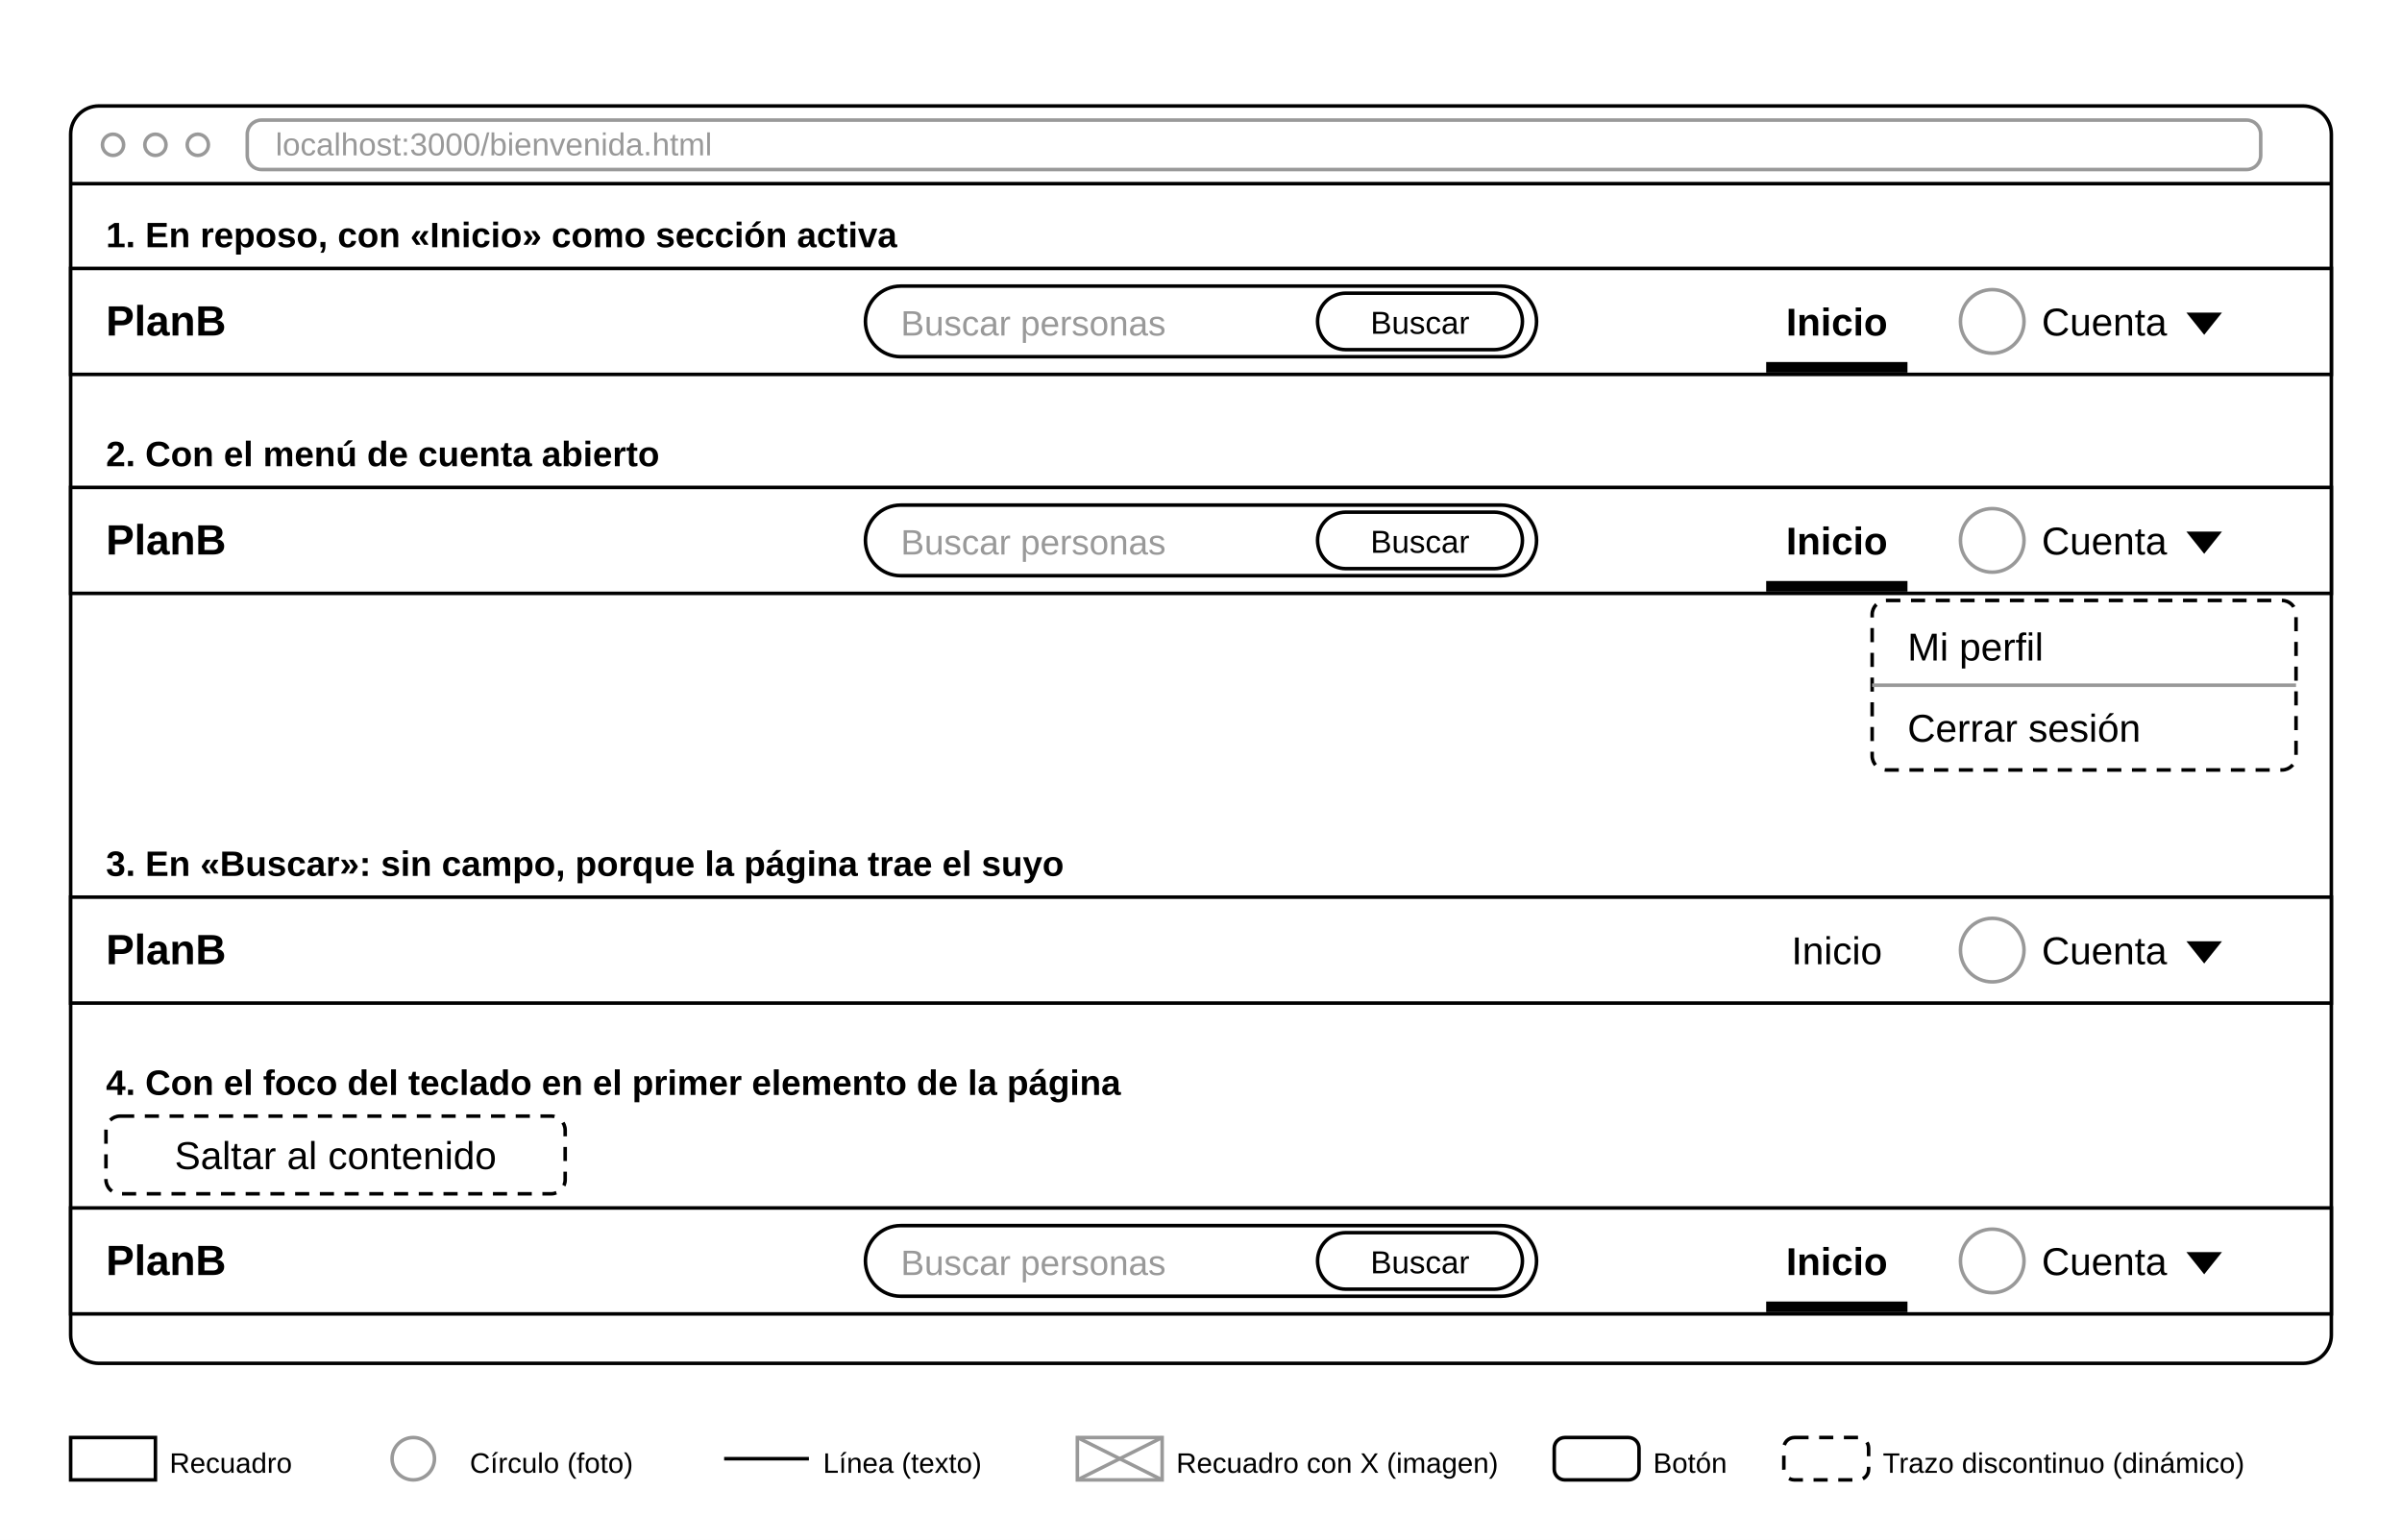
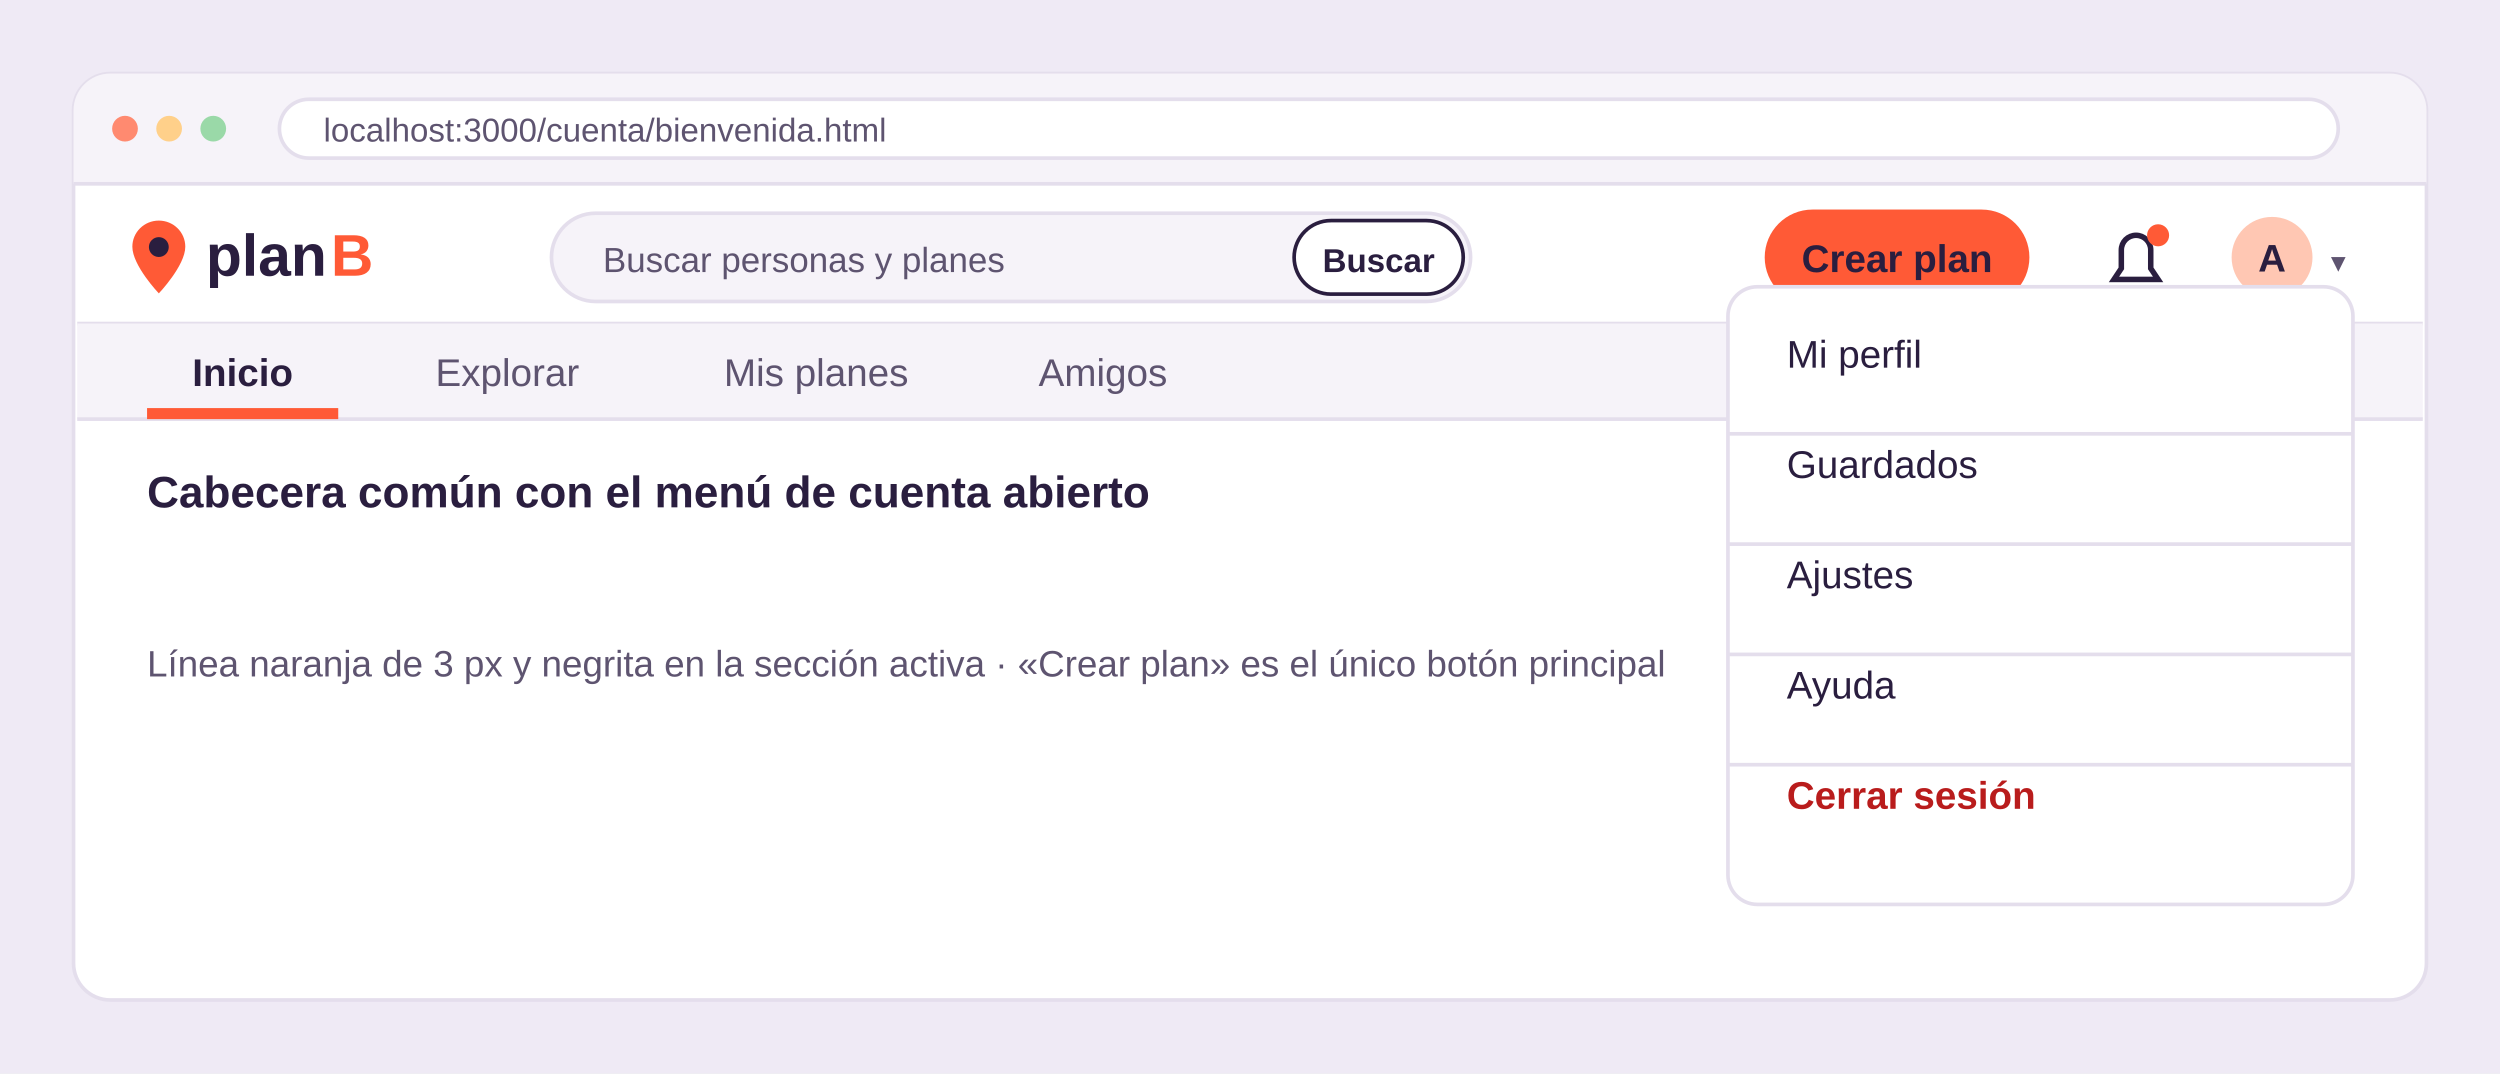
- <svg xmlns="http://www.w3.org/2000/svg" viewBox="0 0 680 436" width="680" height="436" role="img">
-   <rect width="680" height="436" fill="#fff" />
-   <rect x="20" y="30" width="640" height="356" rx="8" fill="#fff" stroke="#000" stroke-width="1" />
-   <line x1="20" y1="52" x2="660" y2="52" stroke="#000" stroke-width="1" />
-   <circle cx="32" cy="41" r="3" fill="#fff" stroke="#999" stroke-width="1" />
-   <circle cx="44" cy="41" r="3" fill="#fff" stroke="#999" stroke-width="1" />
-   <circle cx="56" cy="41" r="3" fill="#fff" stroke="#999" stroke-width="1" />
-   <rect x="70" y="34" width="570" height="14" rx="4" fill="#fff" stroke="#999" stroke-width="1" />
-   <text x="78" y="44" font-family="Arial, Helvetica, sans-serif" font-size="9" text-anchor="start" fill="#999">localhost:3000/bienvenida.html</text>
-   <text x="30" y="70" font-family="Arial, Helvetica, sans-serif" font-size="10" text-anchor="start" fill="#000" font-weight="bold">1. En reposo, con «Inicio» como sección activa</text>
-   <rect x="20" y="76" width="640" height="30" fill="#fff" stroke="#000" stroke-width="1" />
-   <text x="30" y="95" font-family="Arial, Helvetica, sans-serif" font-size="12" text-anchor="start" fill="#000" font-weight="bold">PlanB</text>
-   <rect x="245" y="81" width="190" height="20" rx="10" fill="#fff" stroke="#000" stroke-width="1" />
-   <text x="255" y="95" font-family="Arial, Helvetica, sans-serif" font-size="10" text-anchor="start" fill="#999">Buscar personas</text>
-   <rect x="373" y="83" width="58" height="16" rx="8" fill="#fff" stroke="#000" stroke-width="1" />
-   <text x="402" y="94.5" font-family="Arial, Helvetica, sans-serif" font-size="9" text-anchor="middle" fill="#000">Buscar</text>
-   <text x="520" y="95" font-family="Arial, Helvetica, sans-serif" font-size="11" text-anchor="middle" fill="#000" font-weight="bold">Inicio</text>
-   <line x1="500" y1="104" x2="540" y2="104" stroke="#000" stroke-width="3" />
-   <circle cx="564" cy="91" r="9" fill="#fff" stroke="#999" stroke-width="1" />
-   <text x="578" y="95" font-family="Arial, Helvetica, sans-serif" font-size="11" text-anchor="start" fill="#000">Cuenta</text>
-   <path d="M620 89 l8 0 l-4 5 z" fill="#000" stroke="#000" stroke-width="1" />
-   <text x="30" y="132" font-family="Arial, Helvetica, sans-serif" font-size="10" text-anchor="start" fill="#000" font-weight="bold">2. Con el menú de cuenta abierto</text>
-   <rect x="20" y="138" width="640" height="30" fill="#fff" stroke="#000" stroke-width="1" />
-   <text x="30" y="157" font-family="Arial, Helvetica, sans-serif" font-size="12" text-anchor="start" fill="#000" font-weight="bold">PlanB</text>
-   <rect x="245" y="143" width="190" height="20" rx="10" fill="#fff" stroke="#000" stroke-width="1" />
-   <text x="255" y="157" font-family="Arial, Helvetica, sans-serif" font-size="10" text-anchor="start" fill="#999">Buscar personas</text>
-   <rect x="373" y="145" width="58" height="16" rx="8" fill="#fff" stroke="#000" stroke-width="1" />
-   <text x="402" y="156.5" font-family="Arial, Helvetica, sans-serif" font-size="9" text-anchor="middle" fill="#000">Buscar</text>
-   <text x="520" y="157" font-family="Arial, Helvetica, sans-serif" font-size="11" text-anchor="middle" fill="#000" font-weight="bold">Inicio</text>
-   <line x1="500" y1="166" x2="540" y2="166" stroke="#000" stroke-width="3" />
-   <circle cx="564" cy="153" r="9" fill="#fff" stroke="#999" stroke-width="1" />
-   <text x="578" y="157" font-family="Arial, Helvetica, sans-serif" font-size="11" text-anchor="start" fill="#000">Cuenta</text>
-   <path d="M620 151 l8 0 l-4 5 z" fill="#000" stroke="#000" stroke-width="1" />
-   <rect x="530" y="170" width="120" height="48" rx="4" fill="#fff" stroke="#000" stroke-width="1" stroke-dasharray="4 3" />
-   <text x="540" y="187" font-family="Arial, Helvetica, sans-serif" font-size="11" text-anchor="start" fill="#000">Mi perfil</text>
-   <line x1="530" y1="194" x2="650" y2="194" stroke="#999" stroke-width="1" />
-   <text x="540" y="210" font-family="Arial, Helvetica, sans-serif" font-size="11" text-anchor="start" fill="#000">Cerrar sesión</text>
-   <text x="30" y="248" font-family="Arial, Helvetica, sans-serif" font-size="10" text-anchor="start" fill="#000" font-weight="bold">3. En «Buscar»: sin campo, porque la página trae el suyo</text>
-   <rect x="20" y="254" width="640" height="30" fill="#fff" stroke="#000" stroke-width="1" />
-   <text x="30" y="273" font-family="Arial, Helvetica, sans-serif" font-size="12" text-anchor="start" fill="#000" font-weight="bold">PlanB</text>
-   <text x="520" y="273" font-family="Arial, Helvetica, sans-serif" font-size="11" text-anchor="middle" fill="#000">Inicio</text>
-   <circle cx="564" cy="269" r="9" fill="#fff" stroke="#999" stroke-width="1" />
-   <text x="578" y="273" font-family="Arial, Helvetica, sans-serif" font-size="11" text-anchor="start" fill="#000">Cuenta</text>
-   <path d="M620 267 l8 0 l-4 5 z" fill="#000" stroke="#000" stroke-width="1" />
-   <text x="30" y="310" font-family="Arial, Helvetica, sans-serif" font-size="10" text-anchor="start" fill="#000" font-weight="bold">4. Con el foco del teclado en el primer elemento de la página</text>
-   <rect x="30" y="316" width="130" height="22" rx="4" fill="#fff" stroke="#000" stroke-width="1" stroke-dasharray="4 3" />
-   <text x="95" y="331" font-family="Arial, Helvetica, sans-serif" font-size="11" text-anchor="middle" fill="#000">Saltar al contenido</text>
-   <rect x="20" y="342" width="640" height="30" fill="#fff" stroke="#000" stroke-width="1" />
-   <text x="30" y="361" font-family="Arial, Helvetica, sans-serif" font-size="12" text-anchor="start" fill="#000" font-weight="bold">PlanB</text>
-   <rect x="245" y="347" width="190" height="20" rx="10" fill="#fff" stroke="#000" stroke-width="1" />
-   <text x="255" y="361" font-family="Arial, Helvetica, sans-serif" font-size="10" text-anchor="start" fill="#999">Buscar personas</text>
-   <rect x="373" y="349" width="58" height="16" rx="8" fill="#fff" stroke="#000" stroke-width="1" />
-   <text x="402" y="360.5" font-family="Arial, Helvetica, sans-serif" font-size="9" text-anchor="middle" fill="#000">Buscar</text>
-   <text x="520" y="361" font-family="Arial, Helvetica, sans-serif" font-size="11" text-anchor="middle" fill="#000" font-weight="bold">Inicio</text>
-   <line x1="500" y1="370" x2="540" y2="370" stroke="#000" stroke-width="3" />
-   <circle cx="564" cy="357" r="9" fill="#fff" stroke="#999" stroke-width="1" />
-   <text x="578" y="361" font-family="Arial, Helvetica, sans-serif" font-size="11" text-anchor="start" fill="#000">Cuenta</text>
-   <path d="M620 355 l8 0 l-4 5 z" fill="#000" stroke="#000" stroke-width="1" />
-   <rect x="20" y="407" width="24" height="12" fill="#fff" stroke="#000" stroke-width="1" />
-   <text x="48" y="417" font-family="Arial, Helvetica, sans-serif" font-size="8" text-anchor="start" fill="#000">Recuadro</text>
-   <circle cx="117" cy="413" r="6" fill="#fff" stroke="#999" stroke-width="1" />
-   <text x="133" y="417" font-family="Arial, Helvetica, sans-serif" font-size="8" text-anchor="start" fill="#000">Círculo (foto)</text>
-   <line x1="205" y1="413" x2="229" y2="413" stroke="#000" stroke-width="1" />
-   <text x="233" y="417" font-family="Arial, Helvetica, sans-serif" font-size="8" text-anchor="start" fill="#000">Línea (texto)</text>
-   <rect x="305" y="407" width="24" height="12" fill="#fff" stroke="#999" stroke-width="1" />
-   <line x1="305" y1="407" x2="329" y2="419" stroke="#999" stroke-width="1" />
-   <line x1="329" y1="407" x2="305" y2="419" stroke="#999" stroke-width="1" />
-   <text x="333" y="417" font-family="Arial, Helvetica, sans-serif" font-size="8" text-anchor="start" fill="#000">Recuadro con X (imagen)</text>
-   <rect x="440" y="407" width="24" height="12" rx="3" fill="#fff" stroke="#000" stroke-width="1" />
-   <text x="468" y="417" font-family="Arial, Helvetica, sans-serif" font-size="8" text-anchor="start" fill="#000">Botón</text>
-   <rect x="505" y="407" width="24" height="12" rx="3" fill="#fff" stroke="#000" stroke-width="1" stroke-dasharray="4 3" />
-   <text x="533" y="417" font-family="Arial, Helvetica, sans-serif" font-size="8" text-anchor="start" fill="#000">Trazo discontinuo (dinámico)</text>
+ <svg xmlns="http://www.w3.org/2000/svg" viewBox="0 0 680 292" width="680" height="292" role="img">
+   <rect width="680" height="292" fill="#EFEAF5" />
+   <rect x="20" y="20" width="640" height="252" rx="10" fill="#FFFFFF" stroke="#E4DEEC" />
+   <path d="M20 30a10 10 0 0 1 10-10h620a10 10 0 0 1 10 10V50H20z" fill="#F6F3F9" />
+   <line x1="20" y1="50" x2="660" y2="50" stroke="#E4DEEC" stroke-width="1" />
+   <circle cx="34" cy="35" r="3.5" fill="#FF8A70" />
+   <circle cx="46" cy="35" r="3.5" fill="#FFD08A" />
+   <circle cx="58" cy="35" r="3.5" fill="#9AD9A8" />
+   <rect x="76" y="27" width="560" height="16" rx="8" fill="#FFFFFF" stroke="#E4DEEC" stroke-width="1" />
+   <text x="88" y="38.5" font-family="system-ui, Arial, sans-serif" font-size="9" font-weight="400" text-anchor="start" fill="#5E5470">localhost:3000/cuenta/bienvenida.html</text>
+   <rect x="21" y="52" width="638" height="36" rx="0" fill="#FFFFFF" />
+   <line x1="21" y1="88" x2="659" y2="88" stroke="#E4DEEC" stroke-width="1" />
+   <g transform="translate(36 60) scale(0.9)">
+     <path d="M8 0C3.6 0 0 3.5 0 7.9 0 13.6 8 22 8 22s8-8.4 8-14.1C16 3.5 12.4 0 8 0z" fill="#FF5A36" />
+     <circle cx="8" cy="8" r="3" fill="#2A1E3F" />
+   </g>
+   <text x="56" y="75" font-family="system-ui, Arial, sans-serif" font-size="16" font-weight="800" text-anchor="start" fill="#2A1E3F">plan</text>
+   <text x="90" y="75" font-family="system-ui, Arial, sans-serif" font-size="16" font-weight="800" text-anchor="start" fill="#FF5A36">B</text>
+   <rect x="150" y="58" width="250" height="24" rx="12" fill="#F6F3F9" stroke="#E4DEEC" stroke-width="1" />
+   <text x="164" y="74" font-family="system-ui, Arial, sans-serif" font-size="9.5" font-weight="400" text-anchor="start" fill="#5E5470">Buscar personas y planes</text>
+   <rect x="352" y="60" width="46" height="20" rx="10" fill="#FFFFFF" stroke="#2A1E3F" stroke-width="1" />
+   <text x="375" y="74" font-family="system-ui, Arial, sans-serif" font-size="9" font-weight="600" text-anchor="middle" fill="#2A1E3F">Buscar</text>
+   <rect x="480" y="57" width="72" height="26" rx="13" fill="#FF5A36" />
+   <text x="516.0" y="74.0" font-family="system-ui, Arial, sans-serif" font-size="10.5" font-weight="700" text-anchor="middle" fill="#2A1E3F">Crear plan</text>
+   <path d="M575 76h12l-2-3v-5a4 4 0 0 0-8 0v5z" fill="none" stroke="#2A1E3F" stroke-width="1.5" />
+   <circle cx="587" cy="64" r="3" fill="#FF5A36" />
+   <circle cx="618" cy="70" r="11" fill="#FFC7B3" />
+   <text x="618" y="73.85" font-family="system-ui, Arial, sans-serif" font-size="10.45" font-weight="700" text-anchor="middle" fill="#2A1E3F">A</text>
+   <text x="634" y="74" font-family="system-ui, Arial, sans-serif" font-size="8" font-weight="400" text-anchor="start" fill="#5E5470">▾</text>
+   <rect x="21" y="88" width="638" height="26" rx="0" fill="#F6F3F9" />
+   <line x1="21" y1="114" x2="659" y2="114" stroke="#E4DEEC" stroke-width="1" />
+   <text x="66.0" y="105" font-family="system-ui, Arial, sans-serif" font-size="10.5" font-weight="700" text-anchor="middle" fill="#2A1E3F">Inicio</text>
+   <rect x="40" y="111" width="52" height="3" rx="0" fill="#FF5A36" />
+   <text x="138.0" y="105" font-family="system-ui, Arial, sans-serif" font-size="10.5" font-weight="400" text-anchor="middle" fill="#5E5470">Explorar</text>
+   <text x="222.0" y="105" font-family="system-ui, Arial, sans-serif" font-size="10.5" font-weight="400" text-anchor="middle" fill="#5E5470">Mis planes</text>
+   <text x="300.0" y="105" font-family="system-ui, Arial, sans-serif" font-size="10.5" font-weight="400" text-anchor="middle" fill="#5E5470">Amigos</text>
+   <text x="40" y="138" font-family="system-ui, Arial, sans-serif" font-size="12" font-weight="800" text-anchor="start" fill="#2A1E3F">Cabecera común con el menú de cuenta abierto</text>
+   <rect x="470" y="78" width="170" height="168" rx="8" fill="#FFFFFF" stroke="#E4DEEC" stroke-width="1" />
+   <text x="486" y="100" font-family="system-ui, Arial, sans-serif" font-size="10.5" font-weight="400" text-anchor="start" fill="#2A1E3F">Mi perfil</text>
+   <text x="486" y="130" font-family="system-ui, Arial, sans-serif" font-size="10.5" font-weight="400" text-anchor="start" fill="#2A1E3F">Guardados</text>
+   <line x1="470" y1="118" x2="640" y2="118" stroke="#E4DEEC" stroke-width="1" />
+   <text x="486" y="160" font-family="system-ui, Arial, sans-serif" font-size="10.5" font-weight="400" text-anchor="start" fill="#2A1E3F">Ajustes</text>
+   <line x1="470" y1="148" x2="640" y2="148" stroke="#E4DEEC" stroke-width="1" />
+   <text x="486" y="190" font-family="system-ui, Arial, sans-serif" font-size="10.5" font-weight="400" text-anchor="start" fill="#2A1E3F">Ayuda</text>
+   <line x1="470" y1="178" x2="640" y2="178" stroke="#E4DEEC" stroke-width="1" />
+   <text x="486" y="220" font-family="system-ui, Arial, sans-serif" font-size="10.5" font-weight="600" text-anchor="start" fill="#B91C1C">Cerrar sesión</text>
+   <line x1="470" y1="208" x2="640" y2="208" stroke="#E4DEEC" stroke-width="1" />
+   <text x="40" y="184" font-family="system-ui, Arial, sans-serif" font-size="10" font-weight="400" text-anchor="start" fill="#5E5470">Línea naranja de 3 px y negrita en la sección activa · «Crear plan» es el único botón principal</text>
</svg>
